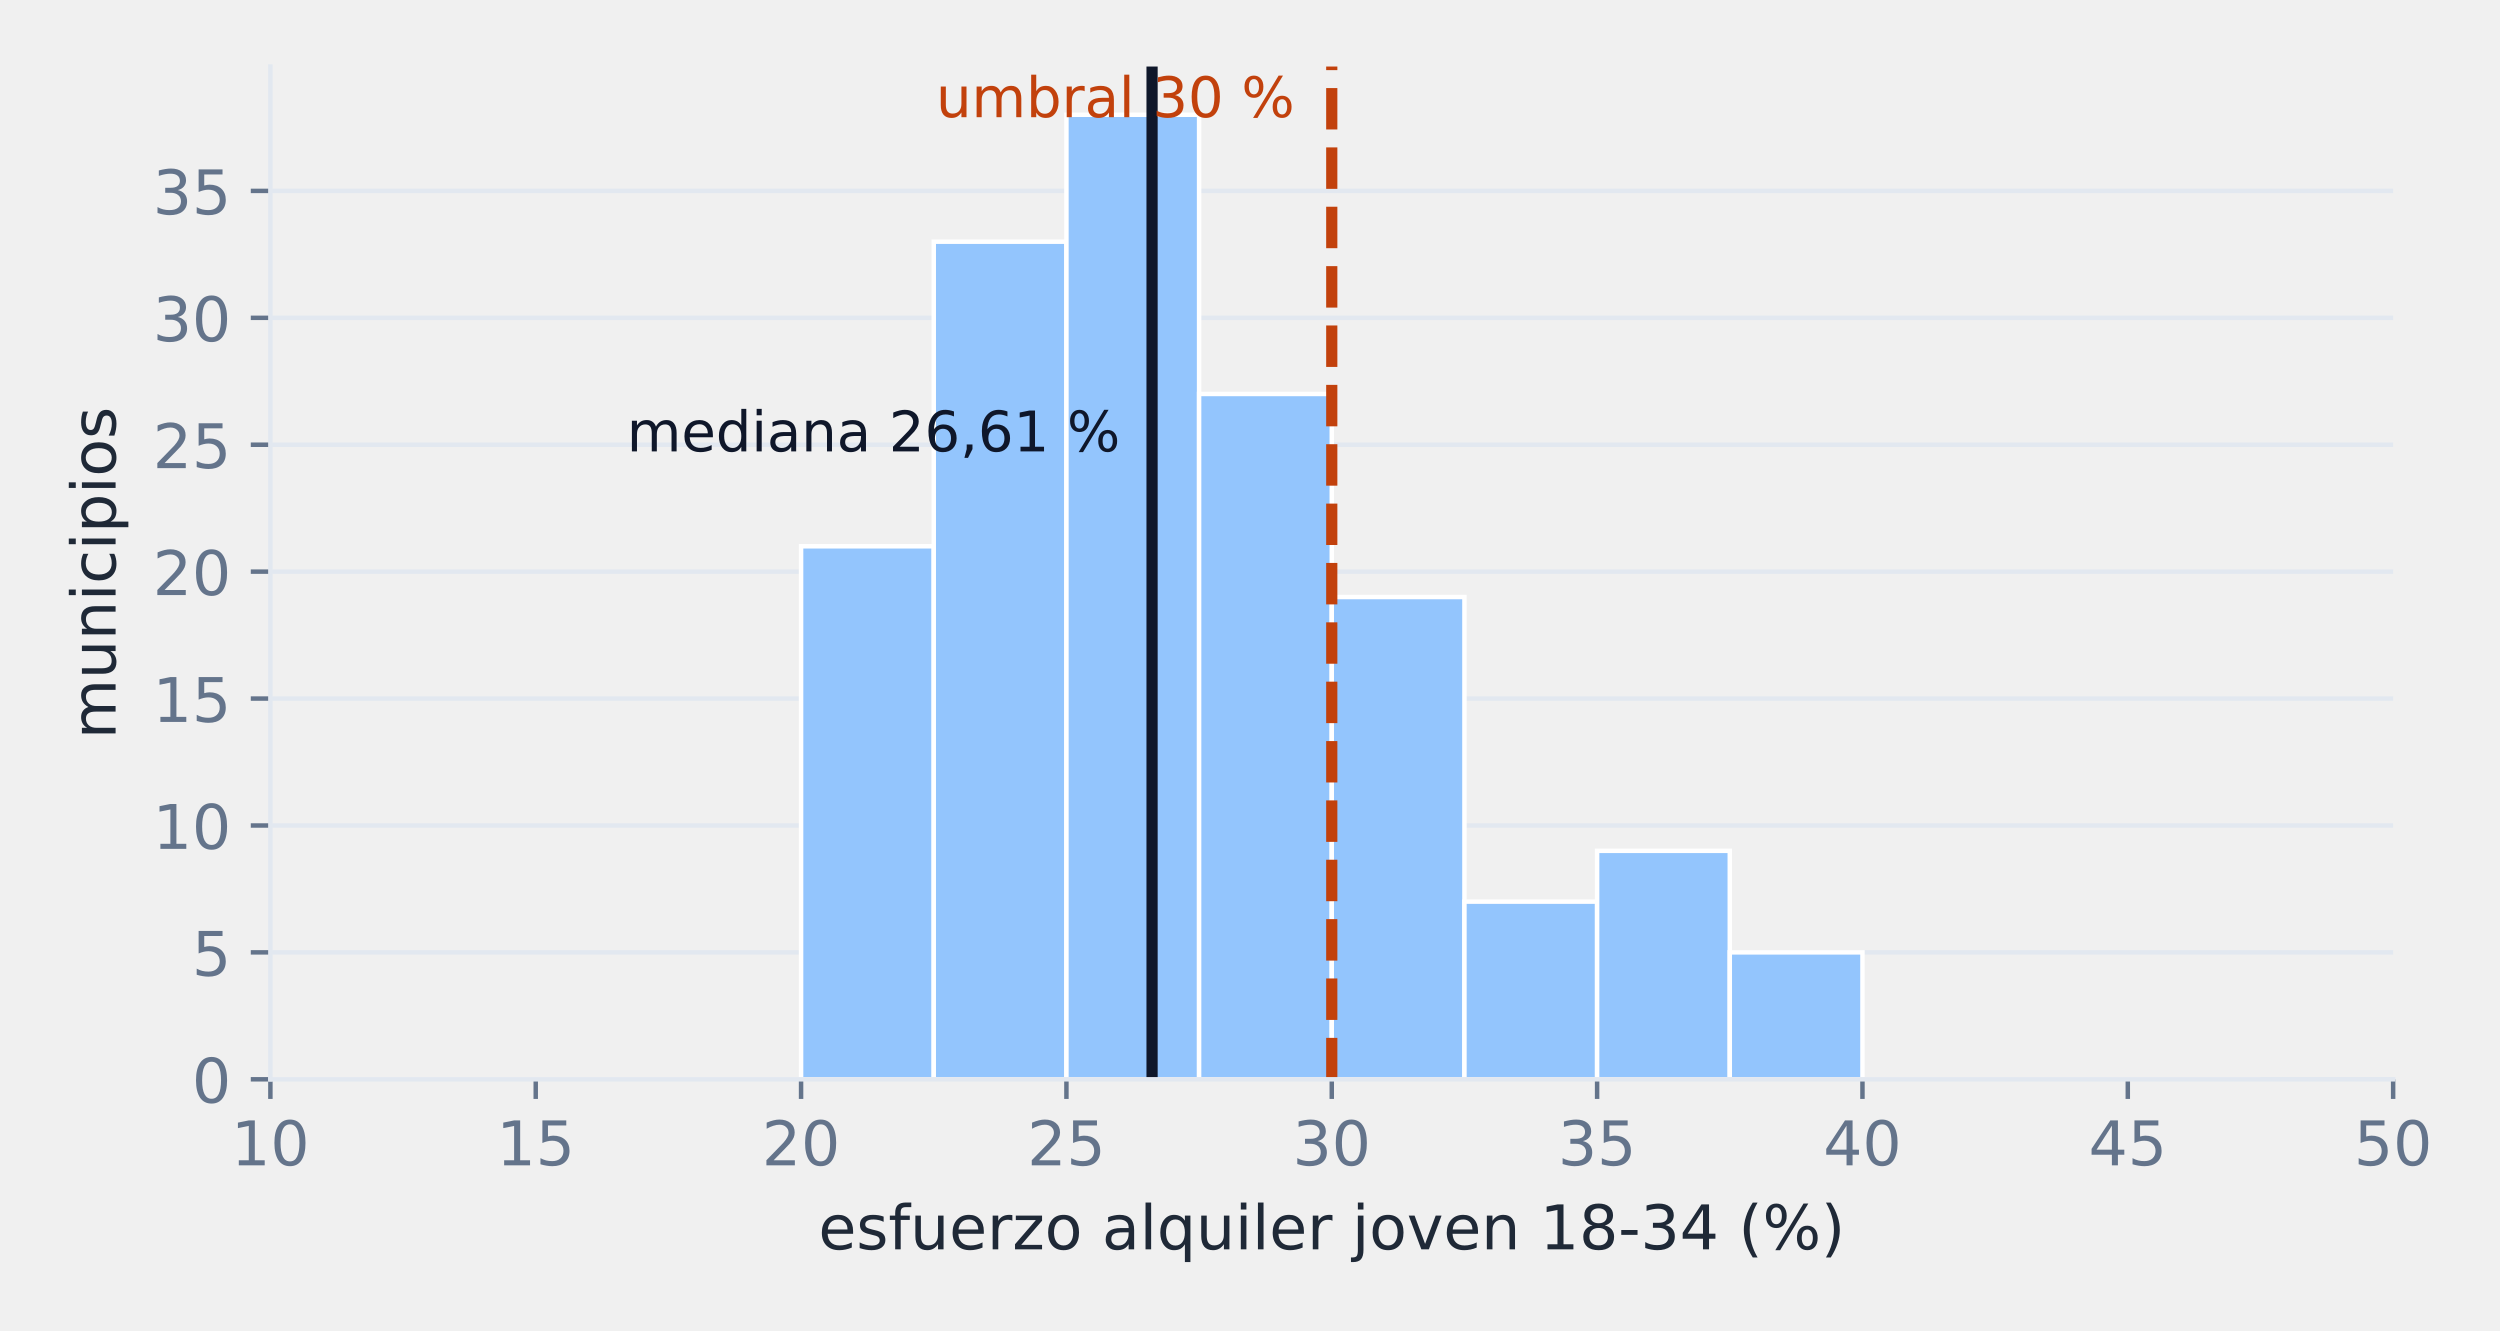
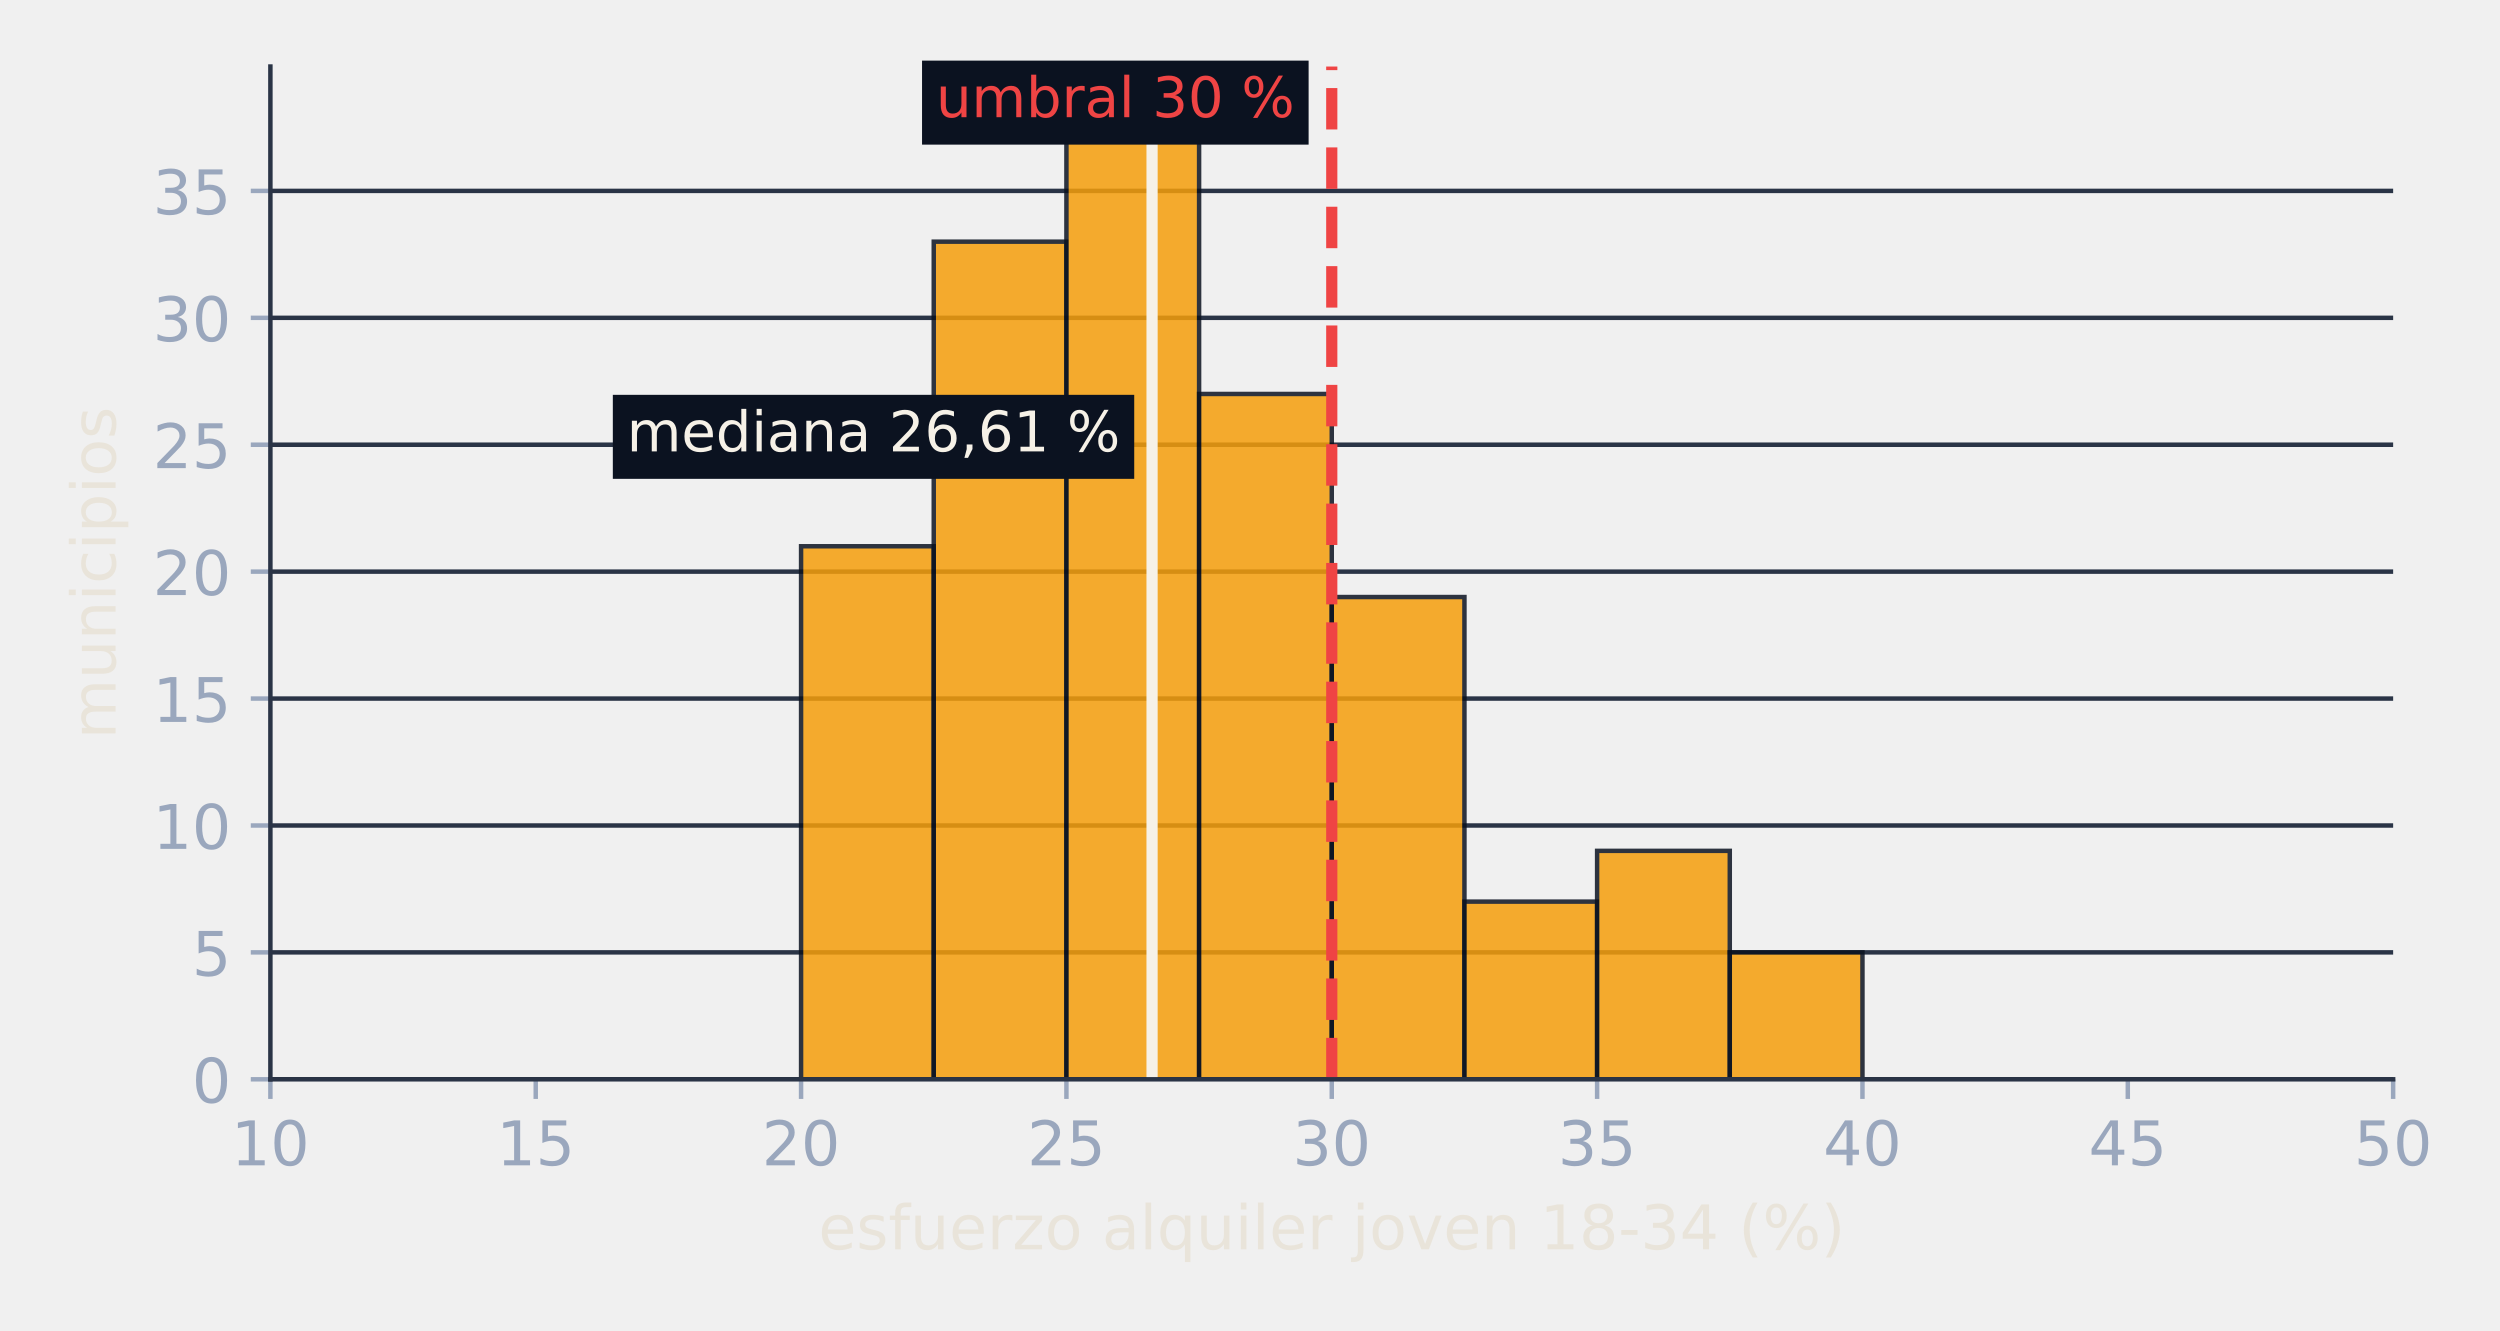
<svg xmlns="http://www.w3.org/2000/svg" xmlns:xlink="http://www.w3.org/1999/xlink" width="446.4pt" height="237.6pt" viewBox="0 0 446.4 237.6" version="1.1">
  <defs>
    <style type="text/css">*{stroke-linejoin: round; stroke-linecap: butt}</style>
  </defs>
  <g id="figure_1">
    <g id="patch_1">
      <path d="M 0 237.6  L 446.4 237.6  L 446.4 0  L 0 0  L 0 237.6  z " style="fill: none" />
    </g>
    <g id="axes_1">
      <g id="patch_2">
        <path d="M 48.28 192.72  L 427.32 192.72  L 427.32 11.88  L 48.28 11.88  L 48.28 192.72  z " style="fill: none" />
      </g>
      <g id="matplotlib.axis_1">
        <g id="xtick_1">
          <g id="line2d_1">
            <defs>
-               <path id="m737e570af5" d="M 0 0  L 0 3.5  " style="stroke: #64748b; stroke-width: 0.8" />
+               <path id="me453ae9741" d="M 0 0  L 0 3.5  " style="stroke: #9aa7bd; stroke-width: 0.8" />
            </defs>
            <g>
-               <use xlink:href="#m737e570af5" x="48.28" y="192.72" style="fill: #64748b; stroke: #64748b; stroke-width: 0.8" />
+               <use xlink:href="#me453ae9741" x="48.28" y="192.72" style="fill: #9aa7bd; stroke: #9aa7bd; stroke-width: 0.8" />
            </g>
          </g>
          <g id="text_1">
-             <text style="font-size: 11px; font-family: 'DejaVu Sans'; text-anchor: middle; fill: #64748b" x="48.28" y="208.077" transform="rotate(-0 48.28 208.0774)">10</text>
+             <text style="font-size: 11px; font-family: 'DejaVu Sans'; text-anchor: middle; fill: #9aa7bd" x="48.28" y="208.077" transform="rotate(-0 48.28 208.0774)">10</text>
          </g>
        </g>
        <g id="xtick_2">
          <g id="line2d_2">
            <g>
-               <use xlink:href="#m737e570af5" x="95.66" y="192.72" style="fill: #64748b; stroke: #64748b; stroke-width: 0.8" />
+               <use xlink:href="#me453ae9741" x="95.66" y="192.72" style="fill: #9aa7bd; stroke: #9aa7bd; stroke-width: 0.8" />
            </g>
          </g>
          <g id="text_2">
-             <text style="font-size: 11px; font-family: 'DejaVu Sans'; text-anchor: middle; fill: #64748b" x="95.66" y="208.077" transform="rotate(-0 95.66 208.0774)">15</text>
+             <text style="font-size: 11px; font-family: 'DejaVu Sans'; text-anchor: middle; fill: #9aa7bd" x="95.66" y="208.077" transform="rotate(-0 95.66 208.0774)">15</text>
          </g>
        </g>
        <g id="xtick_3">
          <g id="line2d_3">
            <g>
-               <use xlink:href="#m737e570af5" x="143.04" y="192.72" style="fill: #64748b; stroke: #64748b; stroke-width: 0.8" />
+               <use xlink:href="#me453ae9741" x="143.04" y="192.72" style="fill: #9aa7bd; stroke: #9aa7bd; stroke-width: 0.8" />
            </g>
          </g>
          <g id="text_3">
-             <text style="font-size: 11px; font-family: 'DejaVu Sans'; text-anchor: middle; fill: #64748b" x="143.04" y="208.077" transform="rotate(-0 143.04 208.0774)">20</text>
+             <text style="font-size: 11px; font-family: 'DejaVu Sans'; text-anchor: middle; fill: #9aa7bd" x="143.04" y="208.077" transform="rotate(-0 143.04 208.0774)">20</text>
          </g>
        </g>
        <g id="xtick_4">
          <g id="line2d_4">
            <g>
-               <use xlink:href="#m737e570af5" x="190.42" y="192.72" style="fill: #64748b; stroke: #64748b; stroke-width: 0.8" />
+               <use xlink:href="#me453ae9741" x="190.42" y="192.72" style="fill: #9aa7bd; stroke: #9aa7bd; stroke-width: 0.8" />
            </g>
          </g>
          <g id="text_4">
-             <text style="font-size: 11px; font-family: 'DejaVu Sans'; text-anchor: middle; fill: #64748b" x="190.42" y="208.077" transform="rotate(-0 190.42 208.0774)">25</text>
+             <text style="font-size: 11px; font-family: 'DejaVu Sans'; text-anchor: middle; fill: #9aa7bd" x="190.42" y="208.077" transform="rotate(-0 190.42 208.0774)">25</text>
          </g>
        </g>
        <g id="xtick_5">
          <g id="line2d_5">
            <g>
-               <use xlink:href="#m737e570af5" x="237.8" y="192.72" style="fill: #64748b; stroke: #64748b; stroke-width: 0.8" />
+               <use xlink:href="#me453ae9741" x="237.8" y="192.72" style="fill: #9aa7bd; stroke: #9aa7bd; stroke-width: 0.8" />
            </g>
          </g>
          <g id="text_5">
-             <text style="font-size: 11px; font-family: 'DejaVu Sans'; text-anchor: middle; fill: #64748b" x="237.8" y="208.077" transform="rotate(-0 237.8 208.0774)">30</text>
+             <text style="font-size: 11px; font-family: 'DejaVu Sans'; text-anchor: middle; fill: #9aa7bd" x="237.8" y="208.077" transform="rotate(-0 237.8 208.0774)">30</text>
          </g>
        </g>
        <g id="xtick_6">
          <g id="line2d_6">
            <g>
-               <use xlink:href="#m737e570af5" x="285.18" y="192.72" style="fill: #64748b; stroke: #64748b; stroke-width: 0.8" />
+               <use xlink:href="#me453ae9741" x="285.18" y="192.72" style="fill: #9aa7bd; stroke: #9aa7bd; stroke-width: 0.8" />
            </g>
          </g>
          <g id="text_6">
-             <text style="font-size: 11px; font-family: 'DejaVu Sans'; text-anchor: middle; fill: #64748b" x="285.18" y="208.077" transform="rotate(-0 285.18 208.0774)">35</text>
+             <text style="font-size: 11px; font-family: 'DejaVu Sans'; text-anchor: middle; fill: #9aa7bd" x="285.18" y="208.077" transform="rotate(-0 285.18 208.0774)">35</text>
          </g>
        </g>
        <g id="xtick_7">
          <g id="line2d_7">
            <g>
-               <use xlink:href="#m737e570af5" x="332.56" y="192.72" style="fill: #64748b; stroke: #64748b; stroke-width: 0.8" />
+               <use xlink:href="#me453ae9741" x="332.56" y="192.72" style="fill: #9aa7bd; stroke: #9aa7bd; stroke-width: 0.8" />
            </g>
          </g>
          <g id="text_7">
-             <text style="font-size: 11px; font-family: 'DejaVu Sans'; text-anchor: middle; fill: #64748b" x="332.56" y="208.077" transform="rotate(-0 332.56 208.0774)">40</text>
+             <text style="font-size: 11px; font-family: 'DejaVu Sans'; text-anchor: middle; fill: #9aa7bd" x="332.56" y="208.077" transform="rotate(-0 332.56 208.0774)">40</text>
          </g>
        </g>
        <g id="xtick_8">
          <g id="line2d_8">
            <g>
-               <use xlink:href="#m737e570af5" x="379.94" y="192.72" style="fill: #64748b; stroke: #64748b; stroke-width: 0.8" />
+               <use xlink:href="#me453ae9741" x="379.94" y="192.72" style="fill: #9aa7bd; stroke: #9aa7bd; stroke-width: 0.8" />
            </g>
          </g>
          <g id="text_8">
-             <text style="font-size: 11px; font-family: 'DejaVu Sans'; text-anchor: middle; fill: #64748b" x="379.94" y="208.077" transform="rotate(-0 379.94 208.0774)">45</text>
+             <text style="font-size: 11px; font-family: 'DejaVu Sans'; text-anchor: middle; fill: #9aa7bd" x="379.94" y="208.077" transform="rotate(-0 379.94 208.0774)">45</text>
          </g>
        </g>
        <g id="xtick_9">
          <g id="line2d_9">
            <g>
-               <use xlink:href="#m737e570af5" x="427.32" y="192.72" style="fill: #64748b; stroke: #64748b; stroke-width: 0.8" />
+               <use xlink:href="#me453ae9741" x="427.32" y="192.72" style="fill: #9aa7bd; stroke: #9aa7bd; stroke-width: 0.8" />
            </g>
          </g>
          <g id="text_9">
-             <text style="font-size: 11px; font-family: 'DejaVu Sans'; text-anchor: middle; fill: #64748b" x="427.32" y="208.077" transform="rotate(-0 427.32 208.0774)">50</text>
+             <text style="font-size: 11px; font-family: 'DejaVu Sans'; text-anchor: middle; fill: #9aa7bd" x="427.32" y="208.077" transform="rotate(-0 427.32 208.0774)">50</text>
          </g>
        </g>
        <g id="text_10">
-           <text style="font-size: 11px; font-family: 'DejaVu Sans'; text-anchor: middle; fill: #1f2937" x="237.8" y="223.078" transform="rotate(-0 237.8 223.0783)">esfuerzo alquiler joven 18-34 (%)</text>
+           <text style="font-size: 11px; font-family: 'DejaVu Sans'; text-anchor: middle; fill: #e9e4da" x="237.8" y="223.078" transform="rotate(-0 237.8 223.0783)">esfuerzo alquiler joven 18-34 (%)</text>
        </g>
      </g>
      <g id="matplotlib.axis_2">
        <g id="ytick_1">
          <g id="line2d_10">
-             <path d="M 48.28 192.72  L 427.32 192.72  " clip-path="url(#pabf0681037)" style="fill: none; stroke: #e2e8f0; stroke-width: 0.8; stroke-linecap: square" />
+             <path d="M 48.28 192.72  L 427.32 192.72  " clip-path="url(#pc1485ecb6e)" style="fill: none; stroke: #2a3446; stroke-width: 0.8; stroke-linecap: square" />
          </g>
          <g id="line2d_11">
            <defs>
-               <path id="me8704f1a1e" d="M 0 0  L -3.5 0  " style="stroke: #64748b; stroke-width: 0.8" />
+               <path id="m63ad6ae335" d="M 0 0  L -3.5 0  " style="stroke: #9aa7bd; stroke-width: 0.8" />
            </defs>
            <g>
-               <use xlink:href="#me8704f1a1e" x="48.28" y="192.72" style="fill: #64748b; stroke: #64748b; stroke-width: 0.8" />
+               <use xlink:href="#m63ad6ae335" x="48.28" y="192.72" style="fill: #9aa7bd; stroke: #9aa7bd; stroke-width: 0.8" />
            </g>
          </g>
          <g id="text_11">
-             <text style="font-size: 11px; font-family: 'DejaVu Sans'; text-anchor: end; fill: #64748b" x="41.28" y="196.899" transform="rotate(-0 41.28 196.8987)">0</text>
+             <text style="font-size: 11px; font-family: 'DejaVu Sans'; text-anchor: end; fill: #9aa7bd" x="41.28" y="196.899" transform="rotate(-0 41.28 196.8987)">0</text>
          </g>
        </g>
        <g id="ytick_2">
          <g id="line2d_12">
-             <path d="M 48.28 170.058  L 427.32 170.058  " clip-path="url(#pabf0681037)" style="fill: none; stroke: #e2e8f0; stroke-width: 0.8; stroke-linecap: square" />
+             <path d="M 48.28 170.058  L 427.32 170.058  " clip-path="url(#pc1485ecb6e)" style="fill: none; stroke: #2a3446; stroke-width: 0.8; stroke-linecap: square" />
          </g>
          <g id="line2d_13">
            <g>
-               <use xlink:href="#me8704f1a1e" x="48.28" y="170.058" style="fill: #64748b; stroke: #64748b; stroke-width: 0.8" />
+               <use xlink:href="#m63ad6ae335" x="48.28" y="170.058" style="fill: #9aa7bd; stroke: #9aa7bd; stroke-width: 0.8" />
            </g>
          </g>
          <g id="text_12">
-             <text style="font-size: 11px; font-family: 'DejaVu Sans'; text-anchor: end; fill: #64748b" x="41.28" y="174.237" transform="rotate(-0 41.28 174.2371)">5</text>
+             <text style="font-size: 11px; font-family: 'DejaVu Sans'; text-anchor: end; fill: #9aa7bd" x="41.28" y="174.237" transform="rotate(-0 41.28 174.2371)">5</text>
          </g>
        </g>
        <g id="ytick_3">
          <g id="line2d_14">
-             <path d="M 48.28 147.397  L 427.32 147.397  " clip-path="url(#pabf0681037)" style="fill: none; stroke: #e2e8f0; stroke-width: 0.8; stroke-linecap: square" />
+             <path d="M 48.28 147.397  L 427.32 147.397  " clip-path="url(#pc1485ecb6e)" style="fill: none; stroke: #2a3446; stroke-width: 0.8; stroke-linecap: square" />
          </g>
          <g id="line2d_15">
            <g>
-               <use xlink:href="#me8704f1a1e" x="48.28" y="147.397" style="fill: #64748b; stroke: #64748b; stroke-width: 0.8" />
+               <use xlink:href="#m63ad6ae335" x="48.28" y="147.397" style="fill: #9aa7bd; stroke: #9aa7bd; stroke-width: 0.8" />
            </g>
          </g>
          <g id="text_13">
-             <text style="font-size: 11px; font-family: 'DejaVu Sans'; text-anchor: end; fill: #64748b" x="41.28" y="151.575" transform="rotate(-0 41.28 151.5754)">10</text>
+             <text style="font-size: 11px; font-family: 'DejaVu Sans'; text-anchor: end; fill: #9aa7bd" x="41.28" y="151.575" transform="rotate(-0 41.28 151.5754)">10</text>
          </g>
        </g>
        <g id="ytick_4">
          <g id="line2d_16">
-             <path d="M 48.28 124.735  L 427.32 124.735  " clip-path="url(#pabf0681037)" style="fill: none; stroke: #e2e8f0; stroke-width: 0.8; stroke-linecap: square" />
+             <path d="M 48.28 124.735  L 427.32 124.735  " clip-path="url(#pc1485ecb6e)" style="fill: none; stroke: #2a3446; stroke-width: 0.8; stroke-linecap: square" />
          </g>
          <g id="line2d_17">
            <g>
-               <use xlink:href="#me8704f1a1e" x="48.28" y="124.735" style="fill: #64748b; stroke: #64748b; stroke-width: 0.8" />
+               <use xlink:href="#m63ad6ae335" x="48.28" y="124.735" style="fill: #9aa7bd; stroke: #9aa7bd; stroke-width: 0.8" />
            </g>
          </g>
          <g id="text_14">
-             <text style="font-size: 11px; font-family: 'DejaVu Sans'; text-anchor: end; fill: #64748b" x="41.28" y="128.914" transform="rotate(-0 41.28 128.9137)">15</text>
+             <text style="font-size: 11px; font-family: 'DejaVu Sans'; text-anchor: end; fill: #9aa7bd" x="41.28" y="128.914" transform="rotate(-0 41.28 128.9137)">15</text>
          </g>
        </g>
        <g id="ytick_5">
          <g id="line2d_18">
-             <path d="M 48.28 102.073  L 427.32 102.073  " clip-path="url(#pabf0681037)" style="fill: none; stroke: #e2e8f0; stroke-width: 0.8; stroke-linecap: square" />
+             <path d="M 48.28 102.073  L 427.32 102.073  " clip-path="url(#pc1485ecb6e)" style="fill: none; stroke: #2a3446; stroke-width: 0.8; stroke-linecap: square" />
          </g>
          <g id="line2d_19">
            <g>
-               <use xlink:href="#me8704f1a1e" x="48.28" y="102.073" style="fill: #64748b; stroke: #64748b; stroke-width: 0.8" />
+               <use xlink:href="#m63ad6ae335" x="48.28" y="102.073" style="fill: #9aa7bd; stroke: #9aa7bd; stroke-width: 0.8" />
            </g>
          </g>
          <g id="text_15">
-             <text style="font-size: 11px; font-family: 'DejaVu Sans'; text-anchor: end; fill: #64748b" x="41.28" y="106.252" transform="rotate(-0 41.28 106.2521)">20</text>
+             <text style="font-size: 11px; font-family: 'DejaVu Sans'; text-anchor: end; fill: #9aa7bd" x="41.28" y="106.252" transform="rotate(-0 41.28 106.2521)">20</text>
          </g>
        </g>
        <g id="ytick_6">
          <g id="line2d_20">
-             <path d="M 48.28 79.412  L 427.32 79.412  " clip-path="url(#pabf0681037)" style="fill: none; stroke: #e2e8f0; stroke-width: 0.8; stroke-linecap: square" />
+             <path d="M 48.28 79.412  L 427.32 79.412  " clip-path="url(#pc1485ecb6e)" style="fill: none; stroke: #2a3446; stroke-width: 0.8; stroke-linecap: square" />
          </g>
          <g id="line2d_21">
            <g>
-               <use xlink:href="#me8704f1a1e" x="48.28" y="79.412" style="fill: #64748b; stroke: #64748b; stroke-width: 0.8" />
+               <use xlink:href="#m63ad6ae335" x="48.28" y="79.412" style="fill: #9aa7bd; stroke: #9aa7bd; stroke-width: 0.8" />
            </g>
          </g>
          <g id="text_16">
-             <text style="font-size: 11px; font-family: 'DejaVu Sans'; text-anchor: end; fill: #64748b" x="41.28" y="83.59" transform="rotate(-0 41.28 83.59044)">25</text>
+             <text style="font-size: 11px; font-family: 'DejaVu Sans'; text-anchor: end; fill: #9aa7bd" x="41.28" y="83.59" transform="rotate(-0 41.28 83.59044)">25</text>
          </g>
        </g>
        <g id="ytick_7">
          <g id="line2d_22">
-             <path d="M 48.28 56.75  L 427.32 56.75  " clip-path="url(#pabf0681037)" style="fill: none; stroke: #e2e8f0; stroke-width: 0.8; stroke-linecap: square" />
+             <path d="M 48.28 56.75  L 427.32 56.75  " clip-path="url(#pc1485ecb6e)" style="fill: none; stroke: #2a3446; stroke-width: 0.8; stroke-linecap: square" />
          </g>
          <g id="line2d_23">
            <g>
-               <use xlink:href="#me8704f1a1e" x="48.28" y="56.75" style="fill: #64748b; stroke: #64748b; stroke-width: 0.8" />
+               <use xlink:href="#m63ad6ae335" x="48.28" y="56.75" style="fill: #9aa7bd; stroke: #9aa7bd; stroke-width: 0.8" />
            </g>
          </g>
          <g id="text_17">
-             <text style="font-size: 11px; font-family: 'DejaVu Sans'; text-anchor: end; fill: #64748b" x="41.28" y="60.929" transform="rotate(-0 41.28 60.92879)">30</text>
+             <text style="font-size: 11px; font-family: 'DejaVu Sans'; text-anchor: end; fill: #9aa7bd" x="41.28" y="60.929" transform="rotate(-0 41.28 60.92879)">30</text>
          </g>
        </g>
        <g id="ytick_8">
          <g id="line2d_24">
-             <path d="M 48.28 34.088  L 427.32 34.088  " clip-path="url(#pabf0681037)" style="fill: none; stroke: #e2e8f0; stroke-width: 0.8; stroke-linecap: square" />
+             <path d="M 48.28 34.088  L 427.32 34.088  " clip-path="url(#pc1485ecb6e)" style="fill: none; stroke: #2a3446; stroke-width: 0.8; stroke-linecap: square" />
          </g>
          <g id="line2d_25">
            <g>
-               <use xlink:href="#me8704f1a1e" x="48.28" y="34.088" style="fill: #64748b; stroke: #64748b; stroke-width: 0.8" />
+               <use xlink:href="#m63ad6ae335" x="48.28" y="34.088" style="fill: #9aa7bd; stroke: #9aa7bd; stroke-width: 0.8" />
            </g>
          </g>
          <g id="text_18">
-             <text style="font-size: 11px; font-family: 'DejaVu Sans'; text-anchor: end; fill: #64748b" x="41.28" y="38.267" transform="rotate(-0 41.28 38.26713)">35</text>
+             <text style="font-size: 11px; font-family: 'DejaVu Sans'; text-anchor: end; fill: #9aa7bd" x="41.28" y="38.267" transform="rotate(-0 41.28 38.26713)">35</text>
          </g>
        </g>
        <g id="text_19">
-           <text style="font-size: 11px; font-family: 'DejaVu Sans'; text-anchor: middle; fill: #1f2937" x="20.64" y="102.3" transform="rotate(-90 20.63992 102.3)">municipios</text>
+           <text style="font-size: 11px; font-family: 'DejaVu Sans'; text-anchor: middle; fill: #e9e4da" x="20.64" y="102.3" transform="rotate(-90 20.63992 102.3)">municipios</text>
        </g>
      </g>
      <g id="patch_3">
-         <path d="M 48.28 192.72  L 71.97 192.72  L 71.97 192.72  L 48.28 192.72  z " clip-path="url(#pabf0681037)" style="fill: #93c5fd; stroke: #ffffff; stroke-width: 0.8; stroke-linejoin: miter" />
+         <path d="M 48.28 192.72  L 71.97 192.72  L 71.97 192.72  L 48.28 192.72  z " clip-path="url(#pc1485ecb6e)" style="fill: #f59e0b; opacity: 0.85; stroke: #0b1220; stroke-width: 0.8; stroke-linejoin: miter" />
      </g>
      <g id="patch_4">
-         <path d="M 71.97 192.72  L 95.66 192.72  L 95.66 192.72  L 71.97 192.72  z " clip-path="url(#pabf0681037)" style="fill: #93c5fd; stroke: #ffffff; stroke-width: 0.8; stroke-linejoin: miter" />
+         <path d="M 71.97 192.72  L 95.66 192.72  L 95.66 192.72  L 71.97 192.72  z " clip-path="url(#pc1485ecb6e)" style="fill: #f59e0b; opacity: 0.85; stroke: #0b1220; stroke-width: 0.8; stroke-linejoin: miter" />
      </g>
      <g id="patch_5">
-         <path d="M 95.66 192.72  L 119.35 192.72  L 119.35 192.72  L 95.66 192.72  z " clip-path="url(#pabf0681037)" style="fill: #93c5fd; stroke: #ffffff; stroke-width: 0.8; stroke-linejoin: miter" />
+         <path d="M 95.66 192.72  L 119.35 192.72  L 119.35 192.72  L 95.66 192.72  z " clip-path="url(#pc1485ecb6e)" style="fill: #f59e0b; opacity: 0.85; stroke: #0b1220; stroke-width: 0.8; stroke-linejoin: miter" />
      </g>
      <g id="patch_6">
-         <path d="M 119.35 192.72  L 143.04 192.72  L 143.04 192.72  L 119.35 192.72  z " clip-path="url(#pabf0681037)" style="fill: #93c5fd; stroke: #ffffff; stroke-width: 0.8; stroke-linejoin: miter" />
+         <path d="M 119.35 192.72  L 143.04 192.72  L 143.04 192.72  L 119.35 192.72  z " clip-path="url(#pc1485ecb6e)" style="fill: #f59e0b; opacity: 0.85; stroke: #0b1220; stroke-width: 0.8; stroke-linejoin: miter" />
      </g>
      <g id="patch_7">
-         <path d="M 143.04 192.72  L 166.73 192.72  L 166.73 97.541  L 143.04 97.541  z " clip-path="url(#pabf0681037)" style="fill: #93c5fd; stroke: #ffffff; stroke-width: 0.8; stroke-linejoin: miter" />
+         <path d="M 143.04 192.72  L 166.73 192.72  L 166.73 97.541  L 143.04 97.541  z " clip-path="url(#pc1485ecb6e)" style="fill: #f59e0b; opacity: 0.85; stroke: #0b1220; stroke-width: 0.8; stroke-linejoin: miter" />
      </g>
      <g id="patch_8">
-         <path d="M 166.73 192.72  L 190.42 192.72  L 190.42 43.153  L 166.73 43.153  z " clip-path="url(#pabf0681037)" style="fill: #93c5fd; stroke: #ffffff; stroke-width: 0.8; stroke-linejoin: miter" />
+         <path d="M 166.73 192.72  L 190.42 192.72  L 190.42 43.153  L 166.73 43.153  z " clip-path="url(#pc1485ecb6e)" style="fill: #f59e0b; opacity: 0.85; stroke: #0b1220; stroke-width: 0.8; stroke-linejoin: miter" />
      </g>
      <g id="patch_9">
-         <path d="M 190.42 192.72  L 214.11 192.72  L 214.11 20.491  L 190.42 20.491  z " clip-path="url(#pabf0681037)" style="fill: #93c5fd; stroke: #ffffff; stroke-width: 0.8; stroke-linejoin: miter" />
+         <path d="M 190.42 192.72  L 214.11 192.72  L 214.11 20.491  L 190.42 20.491  z " clip-path="url(#pc1485ecb6e)" style="fill: #f59e0b; opacity: 0.85; stroke: #0b1220; stroke-width: 0.8; stroke-linejoin: miter" />
      </g>
      <g id="patch_10">
-         <path d="M 214.11 192.72  L 237.8 192.72  L 237.8 70.347  L 214.11 70.347  z " clip-path="url(#pabf0681037)" style="fill: #93c5fd; stroke: #ffffff; stroke-width: 0.8; stroke-linejoin: miter" />
+         <path d="M 214.11 192.72  L 237.8 192.72  L 237.8 70.347  L 214.11 70.347  z " clip-path="url(#pc1485ecb6e)" style="fill: #f59e0b; opacity: 0.85; stroke: #0b1220; stroke-width: 0.8; stroke-linejoin: miter" />
      </g>
      <g id="patch_11">
-         <path d="M 237.8 192.72  L 261.49 192.72  L 261.49 106.606  L 237.8 106.606  z " clip-path="url(#pabf0681037)" style="fill: #93c5fd; stroke: #ffffff; stroke-width: 0.8; stroke-linejoin: miter" />
+         <path d="M 237.8 192.72  L 261.49 192.72  L 261.49 106.606  L 237.8 106.606  z " clip-path="url(#pc1485ecb6e)" style="fill: #f59e0b; opacity: 0.85; stroke: #0b1220; stroke-width: 0.8; stroke-linejoin: miter" />
      </g>
      <g id="patch_12">
-         <path d="M 261.49 192.72  L 285.18 192.72  L 285.18 160.994  L 261.49 160.994  z " clip-path="url(#pabf0681037)" style="fill: #93c5fd; stroke: #ffffff; stroke-width: 0.8; stroke-linejoin: miter" />
+         <path d="M 261.49 192.72  L 285.18 192.72  L 285.18 160.994  L 261.49 160.994  z " clip-path="url(#pc1485ecb6e)" style="fill: #f59e0b; opacity: 0.85; stroke: #0b1220; stroke-width: 0.8; stroke-linejoin: miter" />
      </g>
      <g id="patch_13">
-         <path d="M 285.18 192.72  L 308.87 192.72  L 308.87 151.929  L 285.18 151.929  z " clip-path="url(#pabf0681037)" style="fill: #93c5fd; stroke: #ffffff; stroke-width: 0.8; stroke-linejoin: miter" />
+         <path d="M 285.18 192.72  L 308.87 192.72  L 308.87 151.929  L 285.18 151.929  z " clip-path="url(#pc1485ecb6e)" style="fill: #f59e0b; opacity: 0.85; stroke: #0b1220; stroke-width: 0.8; stroke-linejoin: miter" />
      </g>
      <g id="patch_14">
-         <path d="M 308.87 192.72  L 332.56 192.72  L 332.56 170.058  L 308.87 170.058  z " clip-path="url(#pabf0681037)" style="fill: #93c5fd; stroke: #ffffff; stroke-width: 0.8; stroke-linejoin: miter" />
+         <path d="M 308.87 192.72  L 332.56 192.72  L 332.56 170.058  L 308.87 170.058  z " clip-path="url(#pc1485ecb6e)" style="fill: #f59e0b; opacity: 0.85; stroke: #0b1220; stroke-width: 0.8; stroke-linejoin: miter" />
      </g>
      <g id="patch_15">
-         <path d="M 332.56 192.72  L 356.25 192.72  L 356.25 192.72  L 332.56 192.72  z " clip-path="url(#pabf0681037)" style="fill: #93c5fd; stroke: #ffffff; stroke-width: 0.8; stroke-linejoin: miter" />
+         <path d="M 332.56 192.72  L 356.25 192.72  L 356.25 192.72  L 332.56 192.72  z " clip-path="url(#pc1485ecb6e)" style="fill: #f59e0b; opacity: 0.85; stroke: #0b1220; stroke-width: 0.8; stroke-linejoin: miter" />
      </g>
      <g id="patch_16">
-         <path d="M 356.25 192.72  L 379.94 192.72  L 379.94 192.72  L 356.25 192.72  z " clip-path="url(#pabf0681037)" style="fill: #93c5fd; stroke: #ffffff; stroke-width: 0.8; stroke-linejoin: miter" />
+         <path d="M 356.25 192.72  L 379.94 192.72  L 379.94 192.72  L 356.25 192.72  z " clip-path="url(#pc1485ecb6e)" style="fill: #f59e0b; opacity: 0.85; stroke: #0b1220; stroke-width: 0.8; stroke-linejoin: miter" />
      </g>
      <g id="patch_17">
-         <path d="M 379.94 192.72  L 403.63 192.72  L 403.63 192.72  L 379.94 192.72  z " clip-path="url(#pabf0681037)" style="fill: #93c5fd; stroke: #ffffff; stroke-width: 0.8; stroke-linejoin: miter" />
+         <path d="M 379.94 192.72  L 403.63 192.72  L 403.63 192.72  L 379.94 192.72  z " clip-path="url(#pc1485ecb6e)" style="fill: #f59e0b; opacity: 0.85; stroke: #0b1220; stroke-width: 0.8; stroke-linejoin: miter" />
      </g>
      <g id="line2d_26">
-         <path d="M 237.8 192.72  L 237.8 11.88  " clip-path="url(#pabf0681037)" style="fill: none; stroke-dasharray: 7.4,3.2; stroke-dashoffset: 0; stroke: #c2410c; stroke-width: 2" />
+         <path d="M 237.8 192.72  L 237.8 11.88  " clip-path="url(#pc1485ecb6e)" style="fill: none; stroke-dasharray: 7.4,3.2; stroke-dashoffset: 0; stroke: #ef4444; stroke-width: 2" />
      </g>
      <g id="line2d_27">
-         <path d="M 205.712 192.72  L 205.712 11.88  " clip-path="url(#pabf0681037)" style="fill: none; stroke: #0f172a; stroke-width: 2; stroke-linecap: square" />
+         <path d="M 205.712 192.72  L 205.712 11.88  " clip-path="url(#pc1485ecb6e)" style="fill: none; stroke: #f6f1e7; stroke-width: 2; stroke-linecap: square" />
      </g>
      <g id="patch_18">
-         <path d="M 48.28 192.72  L 48.28 11.88  " style="fill: none; stroke: #e2e8f0; stroke-width: 0.8; stroke-linejoin: miter; stroke-linecap: square" />
+         <path d="M 48.28 192.72  L 48.28 11.88  " style="fill: none; stroke: #2a3446; stroke-width: 0.8; stroke-linejoin: miter; stroke-linecap: square" />
      </g>
      <g id="patch_19">
-         <path d="M 48.28 192.72  L 427.32 192.72  " style="fill: none; stroke: #e2e8f0; stroke-width: 0.8; stroke-linejoin: miter; stroke-linecap: square" />
+         <path d="M 48.28 192.72  L 427.32 192.72  " style="fill: none; stroke: #2a3446; stroke-width: 0.8; stroke-linejoin: miter; stroke-linecap: square" />
      </g>
      <g id="text_20">
-         <text style="font-size: 10px; font-family: 'DejaVu Sans'; text-anchor: end; fill: #c2410c" x="231.167" y="20.922" transform="rotate(-0 231.1668 20.922)">umbral 30 %</text>
+         <g id="patch_20">
+           <path d="M 164.64 25.824  L 233.667 25.824  L 233.667 10.824  L 164.64 10.824  z " style="fill: #0b1220" />
+         </g>
+         <text style="font-size: 10px; font-family: 'DejaVu Sans'; text-anchor: end; fill: #ef4444" x="231.167" y="20.922" transform="rotate(-0 231.1668 20.922)">umbral 30 %</text>
      </g>
      <g id="text_21">
-         <text style="font-size: 10px; font-family: 'DejaVu Sans'; text-anchor: end; fill: #0f172a" x="200.026" y="80.599" transform="rotate(-0 200.026 80.5992)">mediana 26,61 %</text>
+         <g id="patch_21">
+           <path d="M 109.426 85.502  L 202.526 85.502  L 202.526 70.501  L 109.426 70.501  z " style="fill: #0b1220" />
+         </g>
+         <text style="font-size: 10px; font-family: 'DejaVu Sans'; text-anchor: end; fill: #f6f1e7" x="200.026" y="80.599" transform="rotate(-0 200.026 80.5992)">mediana 26,61 %</text>
      </g>
    </g>
  </g>
  <defs>
-     <clipPath id="pabf0681037">
+     <clipPath id="pc1485ecb6e">
      <rect x="48.28" y="11.88" width="379.04" height="180.84" />
    </clipPath>
  </defs>
</svg>
